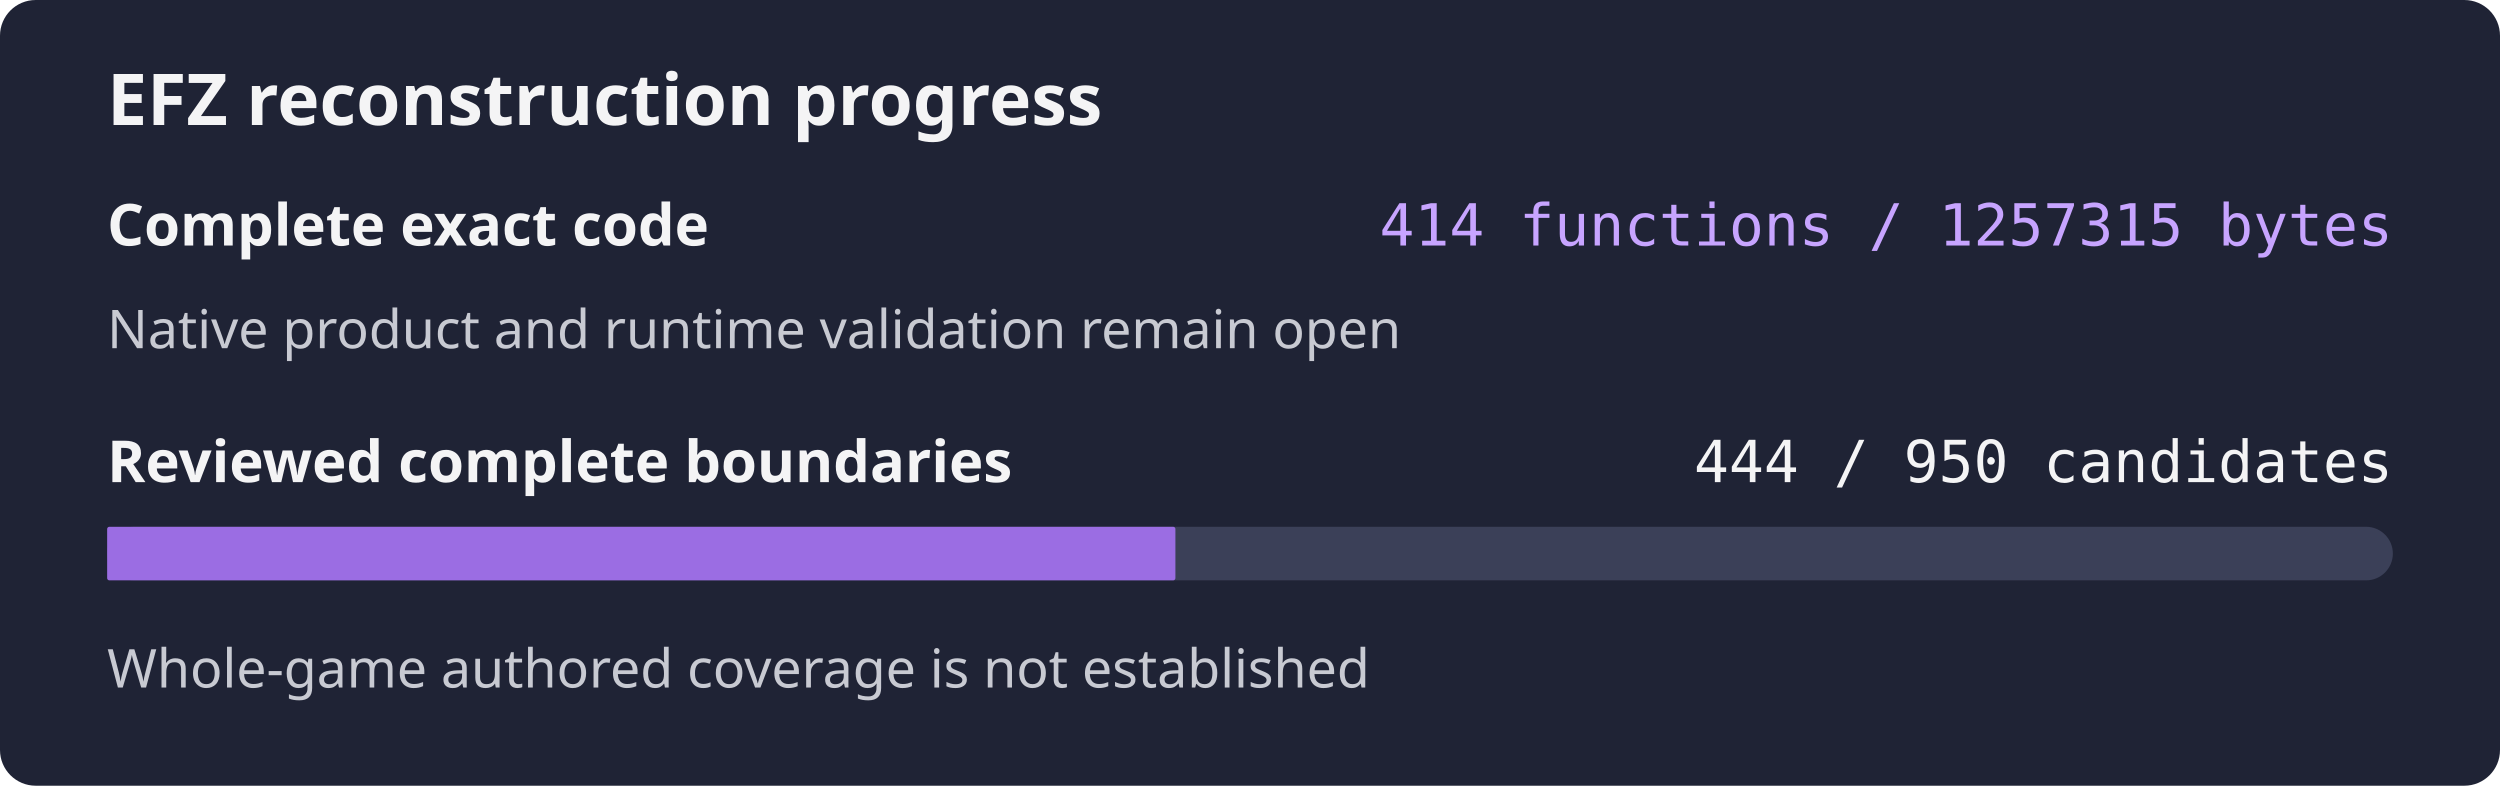
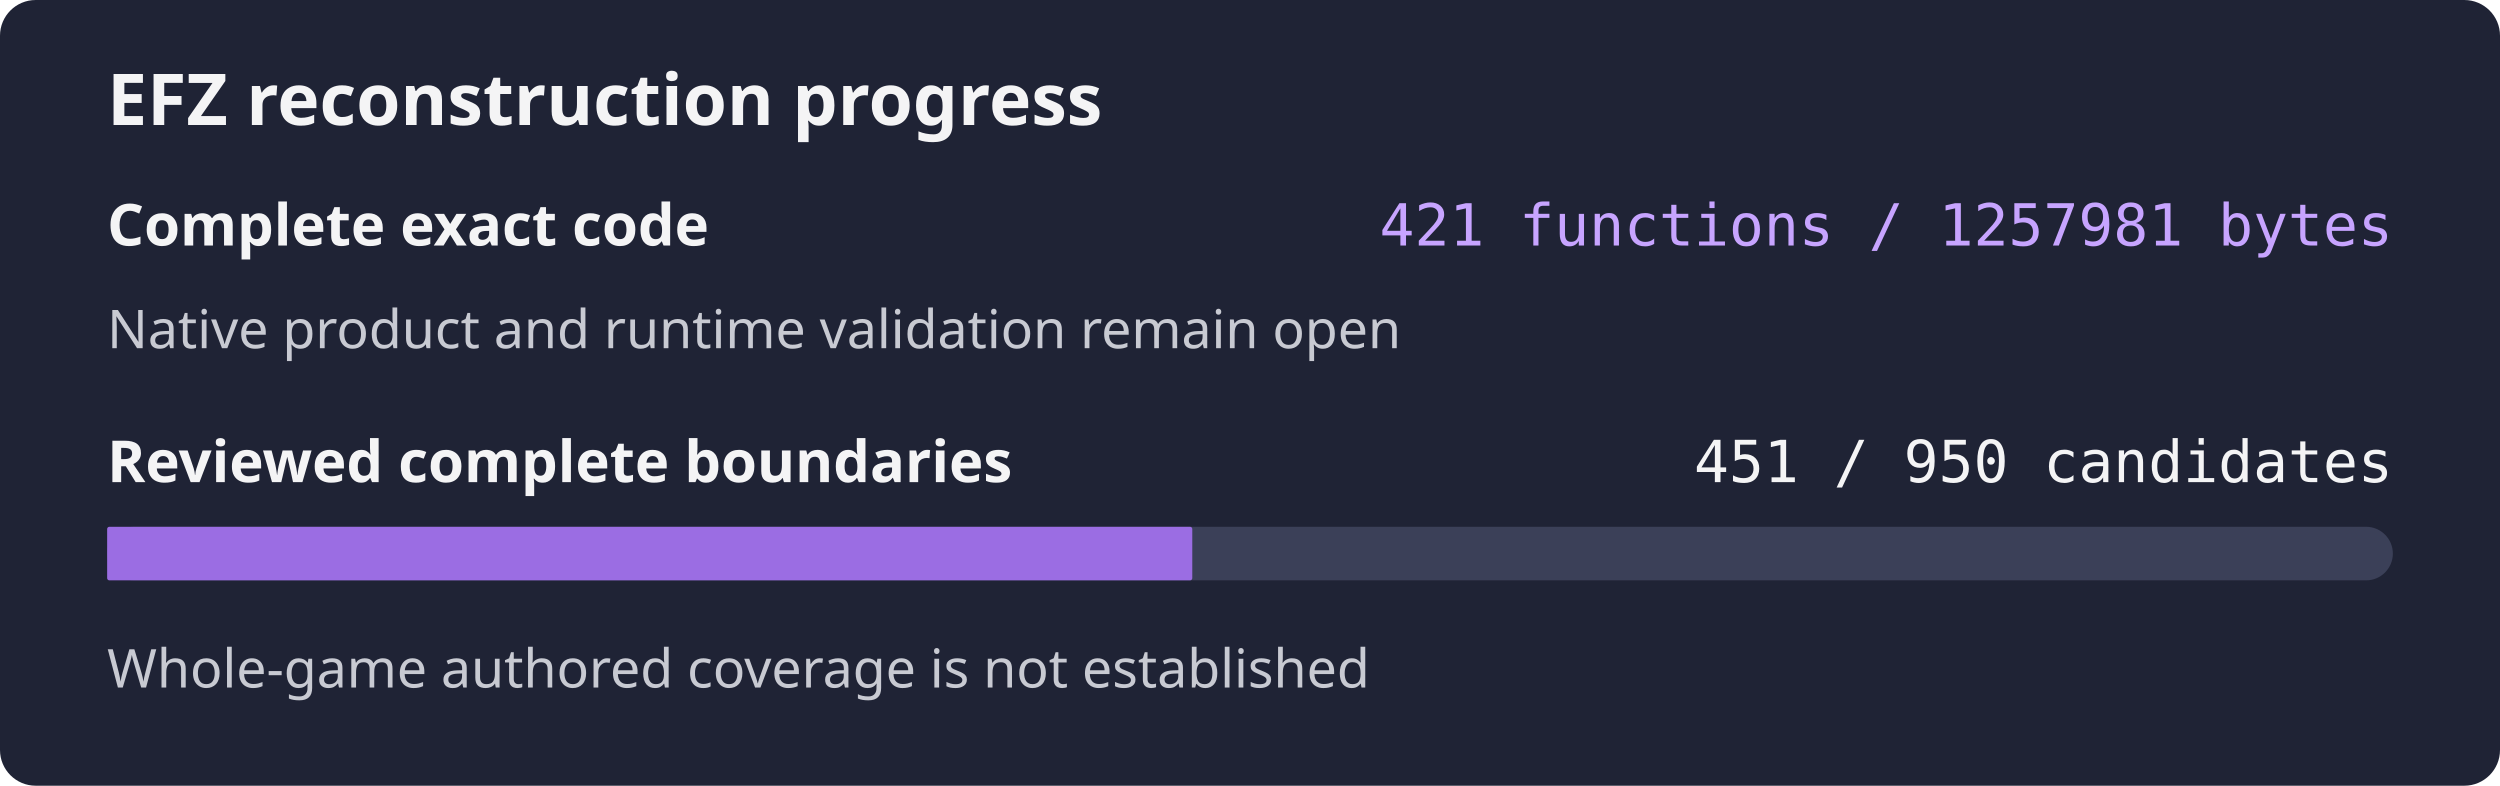
- <svg xmlns="http://www.w3.org/2000/svg" width="560" height="176" role="img" aria-label="EFZ reconstruction: 414 exact functions, 1257315 exact bytes; 444 reviewed boundaries out of 950 candidates">
+ <svg xmlns="http://www.w3.org/2000/svg" width="560" height="176" role="img" aria-label="EFZ reconstruction: 421 exact functions, 1257981 exact bytes; 451 reviewed boundaries out of 950 candidates">
  <rect width="560" height="176" rx="8" fill="#1f2335" />
  <text x="24" y="28" fill="#f4f4f5" font-family="sans-serif" font-size="16" font-weight="600">EFZ reconstruction progress</text>
  <text x="24" y="55" fill="#f4f4f5" font-family="sans-serif" font-size="13" font-weight="600">Complete exact code</text>
-   <text x="536" y="55" fill="#c7a4ff" text-anchor="end" font-family="monospace" font-size="13">414 functions / 1257315 bytes</text>
+   <text x="536" y="55" fill="#c7a4ff" text-anchor="end" font-family="monospace" font-size="13">421 functions / 1257981 bytes</text>
  <text x="24" y="78" fill="#c8cad2" font-family="sans-serif" font-size="12">Native product and runtime validation remain open</text>
  <text x="24" y="108" fill="#f4f4f5" font-family="sans-serif" font-size="13" font-weight="600">Reviewed complete boundaries</text>
-   <text x="536" y="108" fill="#f4f4f5" text-anchor="end" font-family="monospace" font-size="13">444 / 950 candidates</text>
+   <text x="536" y="108" fill="#f4f4f5" text-anchor="end" font-family="monospace" font-size="13">451 / 950 candidates</text>
  <rect x="24" y="118" width="512" height="12" rx="6" fill="#3b4058" />
-   <rect x="24" y="118" width="239.29" height="12" rx="0.5" fill="#9b6de3" />
+   <rect x="24" y="118" width="243.07" height="12" rx="0.5" fill="#9b6de3" />
  <text x="24" y="154" fill="#c8cad2" font-family="sans-serif" font-size="12">Whole-game authored coverage is not established</text>
</svg>
